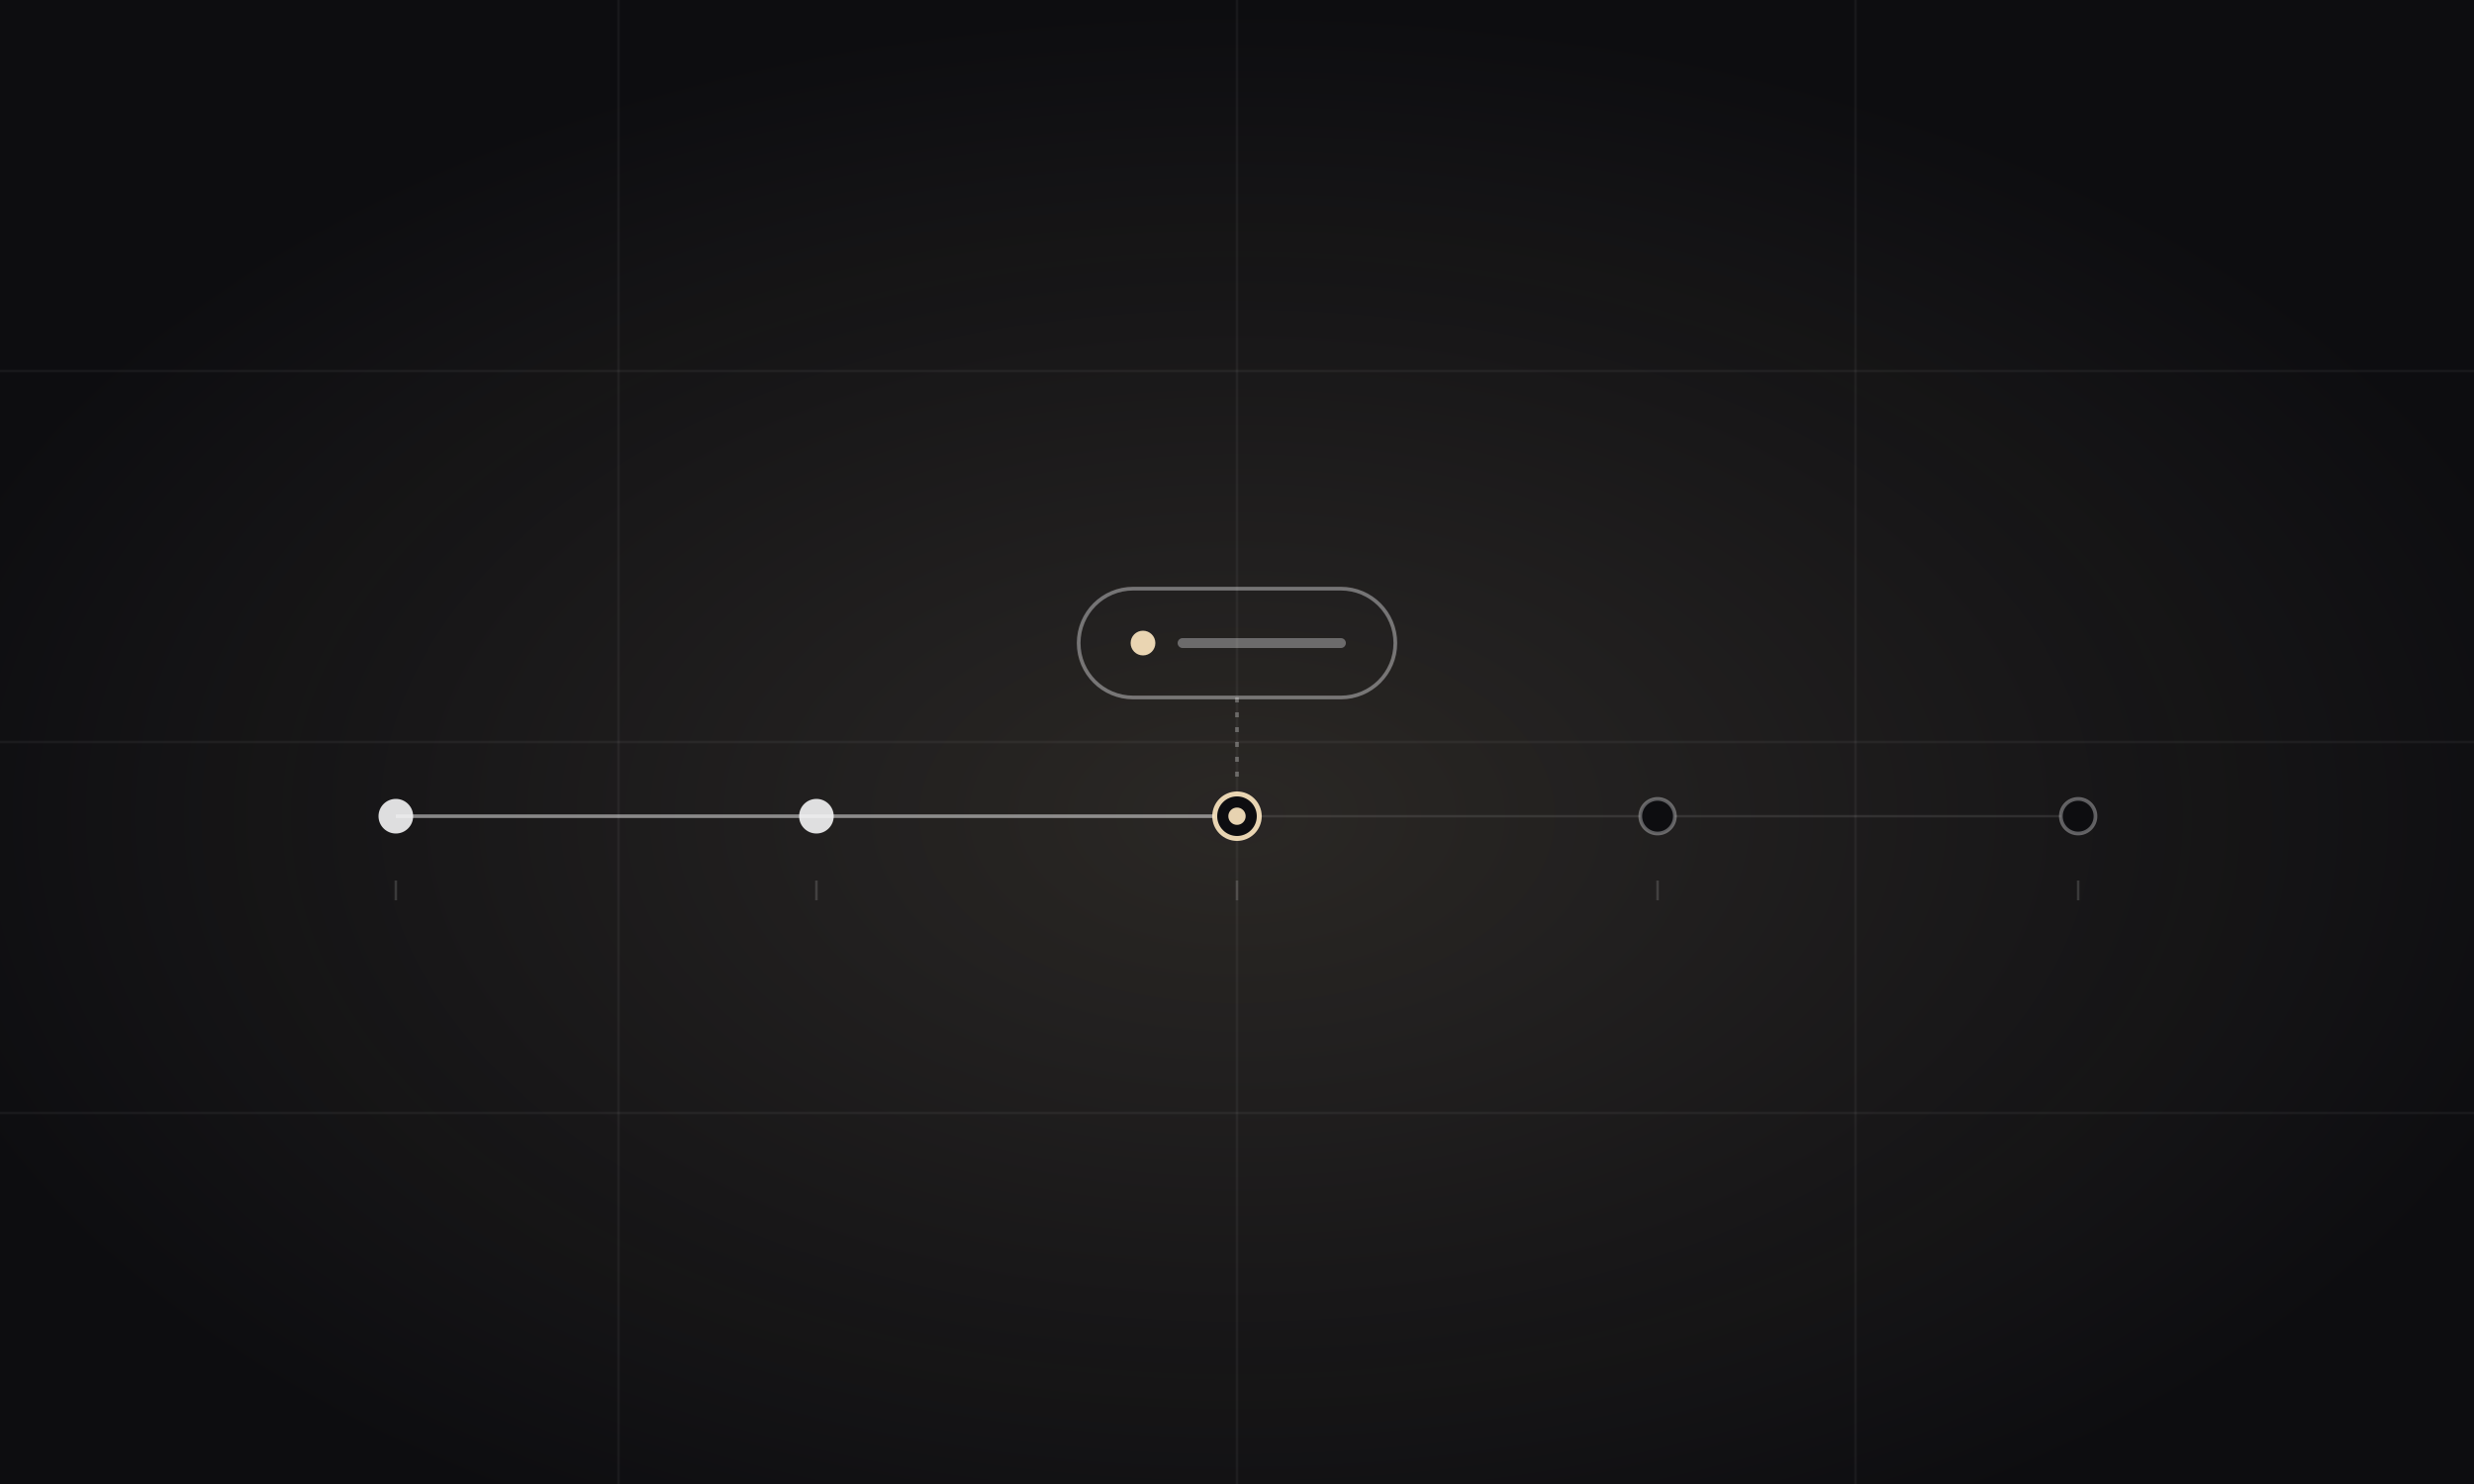
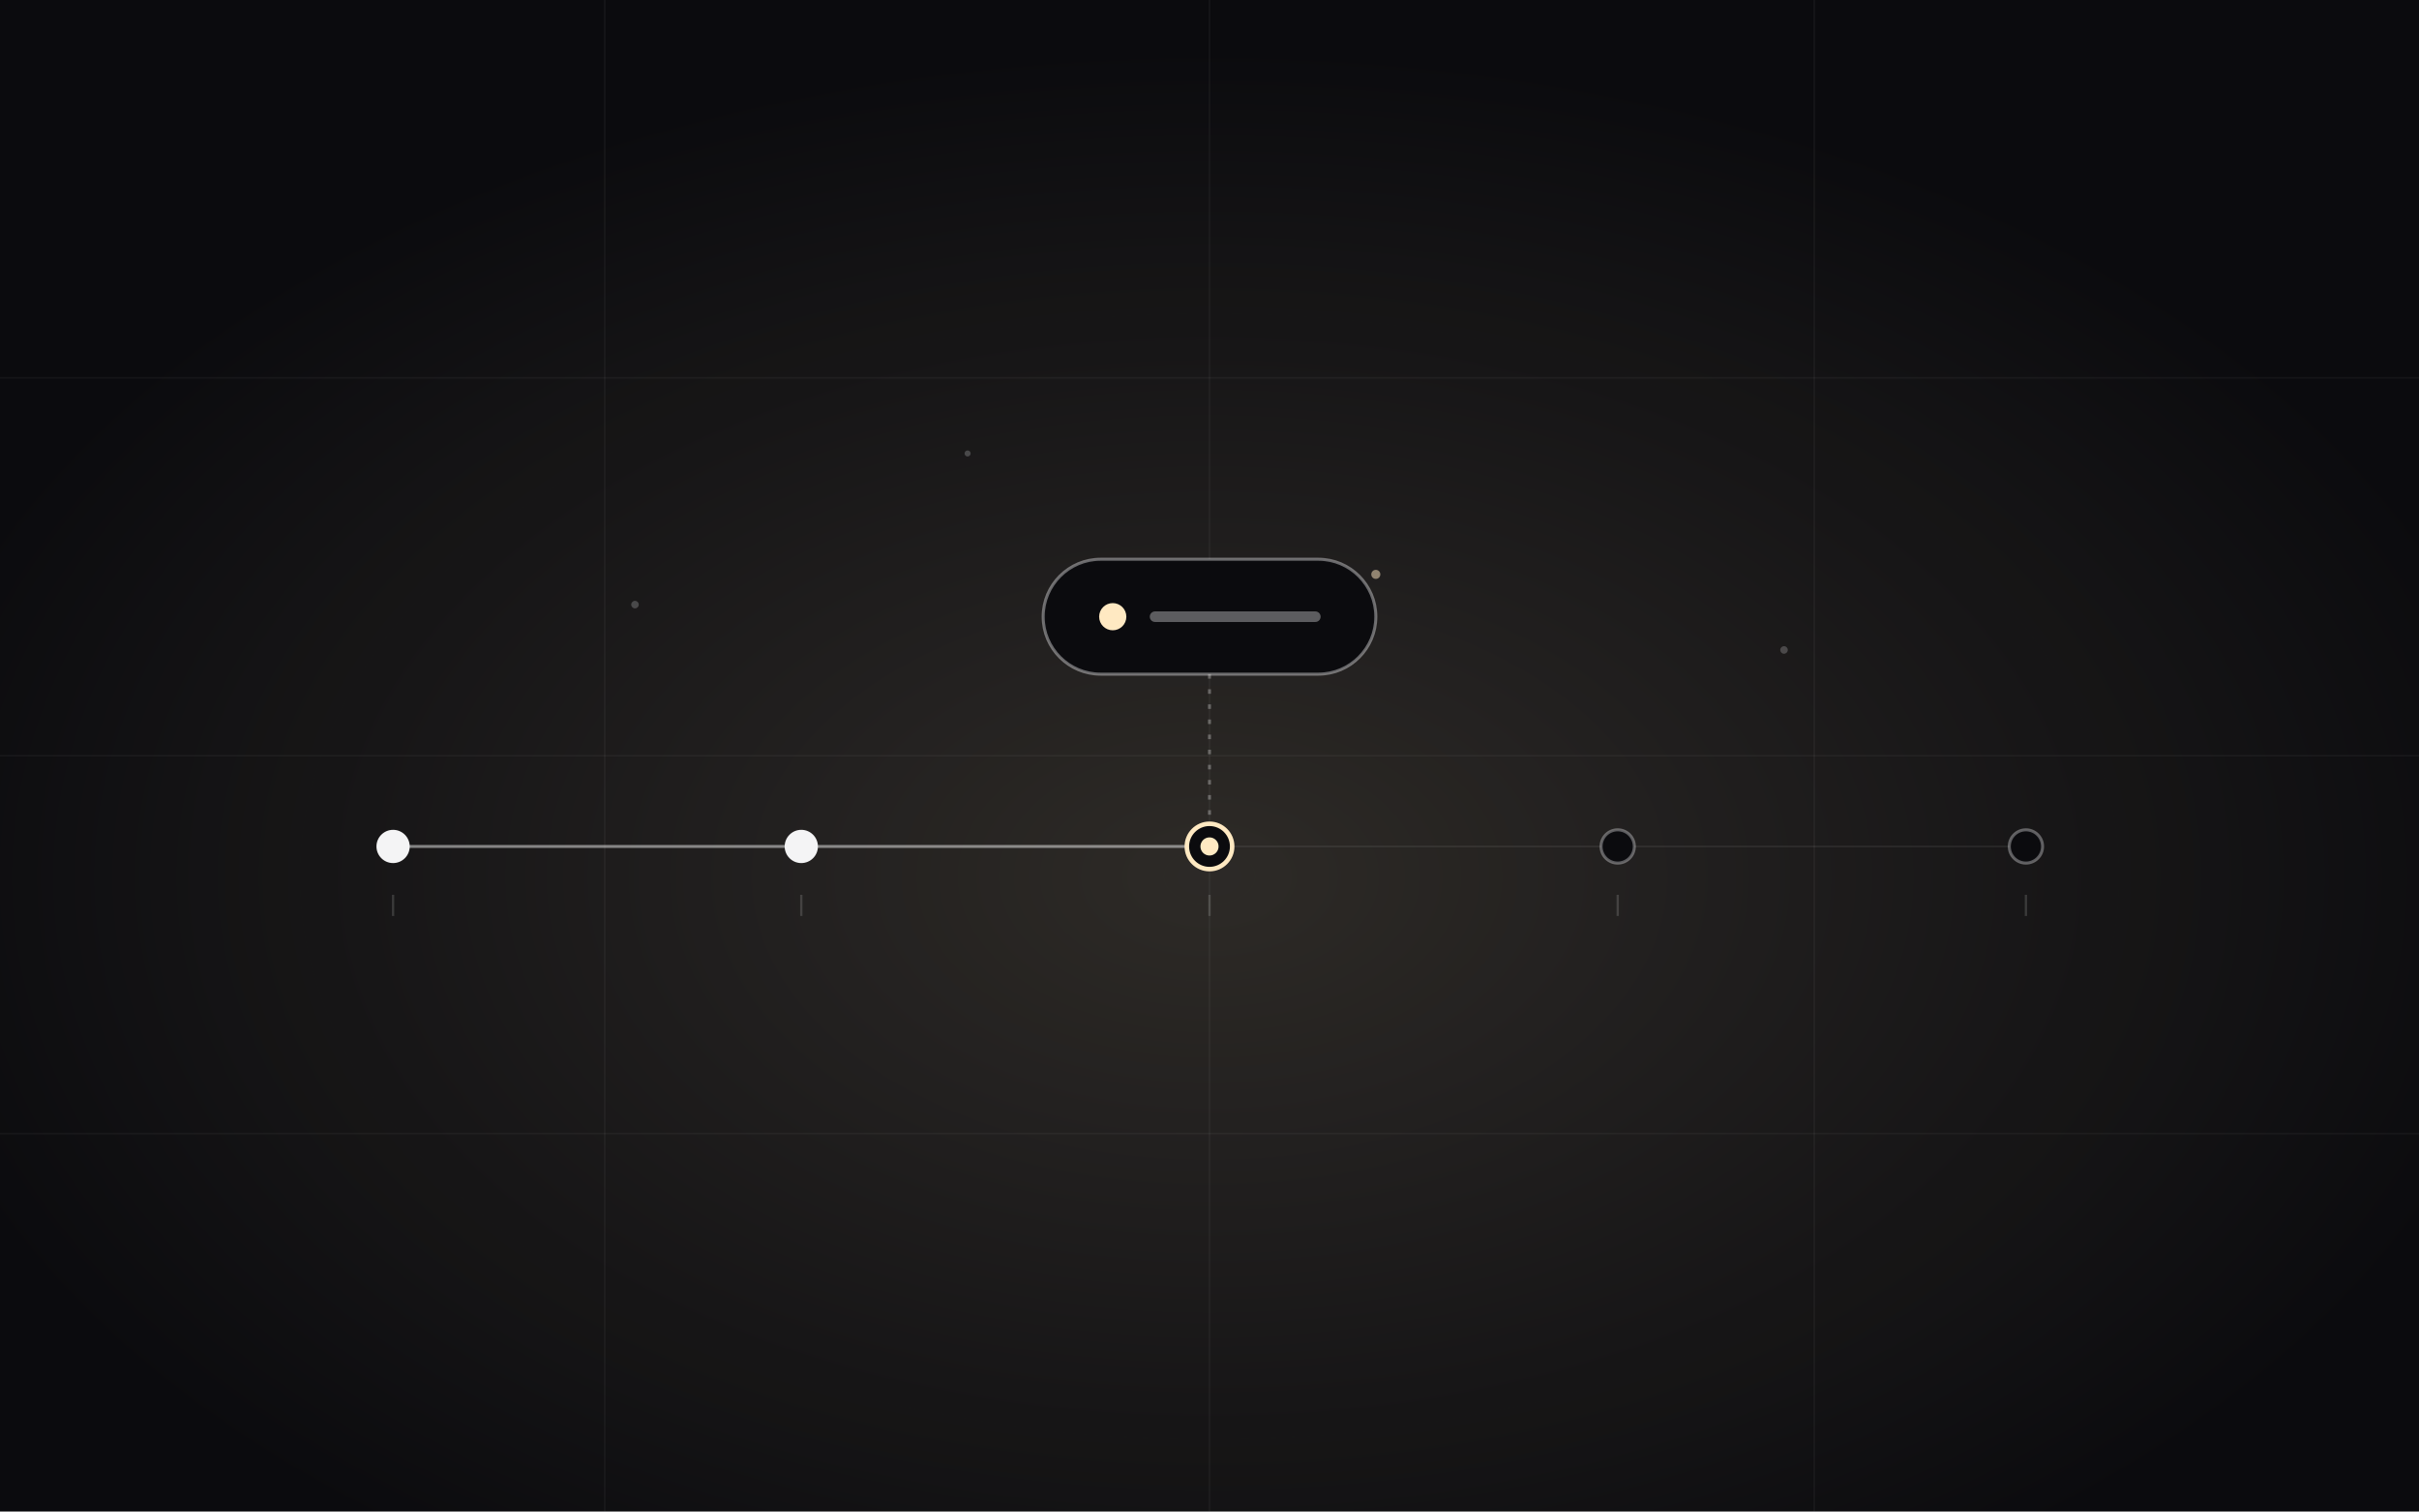
- <svg xmlns="http://www.w3.org/2000/svg" viewBox="0 0 1000 600">
+ <svg xmlns="http://www.w3.org/2000/svg" viewBox="0 0 1600 1000">
  <defs>
-     <radialGradient id="glow" cx="50%" cy="55%" r="55%">
-       <stop offset="0%" stop-color="#ffe9c2" stop-opacity="0.12" />
+     <radialGradient id="warm" cx="50%" cy="58%" r="55%">
+       <stop offset="0%" stop-color="#ffe9c2" stop-opacity="0.14" />
      <stop offset="100%" stop-color="#ffe9c2" stop-opacity="0" />
    </radialGradient>
  </defs>
-   <rect width="1000" height="600" fill="#0d0d10" />
-   <rect width="1000" height="600" fill="url(#glow)" />
-   <g fill="none" stroke="#ffffff" stroke-opacity="0.05">
-     <path d="M0 150 H1000 M0 300 H1000 M0 450 H1000" />
-     <path d="M250 0 V600 M500 0 V600 M750 0 V600" />
+   <rect width="1600" height="1000" fill="#0b0b0e" />
+   <rect width="1600" height="1000" fill="url(#warm)" />
+   <g stroke="#ffffff" stroke-opacity="0.045" stroke-width="1">
+     <path d="M0 250 H1600 M0 500 H1600 M0 750 H1600" />
+     <path d="M400 0 V1000 M800 0 V1000 M1200 0 V1000" />
  </g>
-   <line x1="160" y1="330" x2="840" y2="330" stroke="#ffffff" stroke-opacity="0.1" stroke-width="1" />
-   <line x1="160" y1="330" x2="500" y2="330" stroke="#f4f4f5" stroke-opacity="0.45" stroke-width="1.5" />
-   <g>
-     <circle cx="160" cy="330" r="7" fill="#f4f4f5" fill-opacity="0.9" />
-     <circle cx="330" cy="330" r="7" fill="#f4f4f5" fill-opacity="0.9" />
-     <circle cx="500" cy="330" r="9" fill="#0d0d10" stroke="#ffe9c2" stroke-opacity="0.9" stroke-width="2" />
-     <circle cx="500" cy="330" r="3.5" fill="#ffe9c2" fill-opacity="0.9" />
-     <circle cx="670" cy="330" r="7" fill="#0d0d10" stroke="#f4f4f5" stroke-opacity="0.35" stroke-width="1.5" />
-     <circle cx="840" cy="330" r="7" fill="#0d0d10" stroke="#f4f4f5" stroke-opacity="0.35" stroke-width="1.5" />
+   <line x1="260" y1="560" x2="1340" y2="560" stroke="#ffffff" stroke-opacity="0.08" stroke-width="1" />
+   <line x1="260" y1="560" x2="800" y2="560" stroke="#f4f4f5" stroke-opacity="0.45" stroke-width="2" />
+   <circle cx="260" cy="560" r="11" fill="#f4f4f5" />
+   <circle cx="530" cy="560" r="11" fill="#f4f4f5" />
+   <circle cx="800" cy="560" r="15" fill="#0b0b0e" stroke="#ffe9c2" stroke-width="3" />
+   <circle cx="800" cy="560" r="6" fill="#ffe9c2" />
+   <circle cx="1070" cy="560" r="11" fill="#0b0b0e" stroke="#f4f4f5" stroke-opacity="0.35" stroke-width="2" />
+   <circle cx="1340" cy="560" r="11" fill="#0b0b0e" stroke="#f4f4f5" stroke-opacity="0.35" stroke-width="2" />
+   <g stroke="#ffffff" stroke-opacity="0.15" stroke-width="1.5">
+     <line x1="260" y1="592" x2="260" y2="606" />
+     <line x1="530" y1="592" x2="530" y2="606" />
+     <line x1="800" y1="592" x2="800" y2="606" />
+     <line x1="1070" y1="592" x2="1070" y2="606" />
+     <line x1="1340" y1="592" x2="1340" y2="606" />
  </g>
-   <g stroke="#ffffff" stroke-opacity="0.15" stroke-width="1">
-     <line x1="160" y1="356" x2="160" y2="364" />
-     <line x1="330" y1="356" x2="330" y2="364" />
-     <line x1="500" y1="356" x2="500" y2="364" />
-     <line x1="670" y1="356" x2="670" y2="364" />
-     <line x1="840" y1="356" x2="840" y2="364" />
+   <rect x="690" y="370" width="220" height="76" rx="38" fill="#0b0b0e" stroke="#f4f4f5" stroke-opacity="0.4" stroke-width="2" />
+   <circle cx="736" cy="408" r="9" fill="#ffe9c2" />
+   <path d="M764 408 h106" stroke="#f4f4f5" stroke-opacity="0.35" stroke-width="7" stroke-linecap="round" />
+   <line x1="800" y1="446" x2="800" y2="540" stroke="#f4f4f5" stroke-opacity="0.3" stroke-width="2" stroke-dasharray="3 7" />
+   <circle cx="910" cy="380" r="3" fill="#ffe9c2" fill-opacity="0.5" />
+   <g fill="#f4f4f5" fill-opacity="0.22">
+     <circle cx="420" cy="400" r="2.5" />
+     <circle cx="1180" cy="430" r="2.5" />
+     <circle cx="640" cy="300" r="2" />
  </g>
-   <rect x="436" y="238" width="128" height="44" rx="22" fill="none" stroke="#f4f4f5" stroke-opacity="0.4" stroke-width="1.5" />
-   <circle cx="462" cy="260" r="5" fill="#ffe9c2" fill-opacity="0.9" />
-   <path d="M478 260 h64" stroke="#f4f4f5" stroke-opacity="0.35" stroke-width="4" stroke-linecap="round" />
-   <line x1="500" y1="282" x2="500" y2="318" stroke="#f4f4f5" stroke-opacity="0.3" stroke-width="1.5" stroke-dasharray="2 4" />
</svg>
